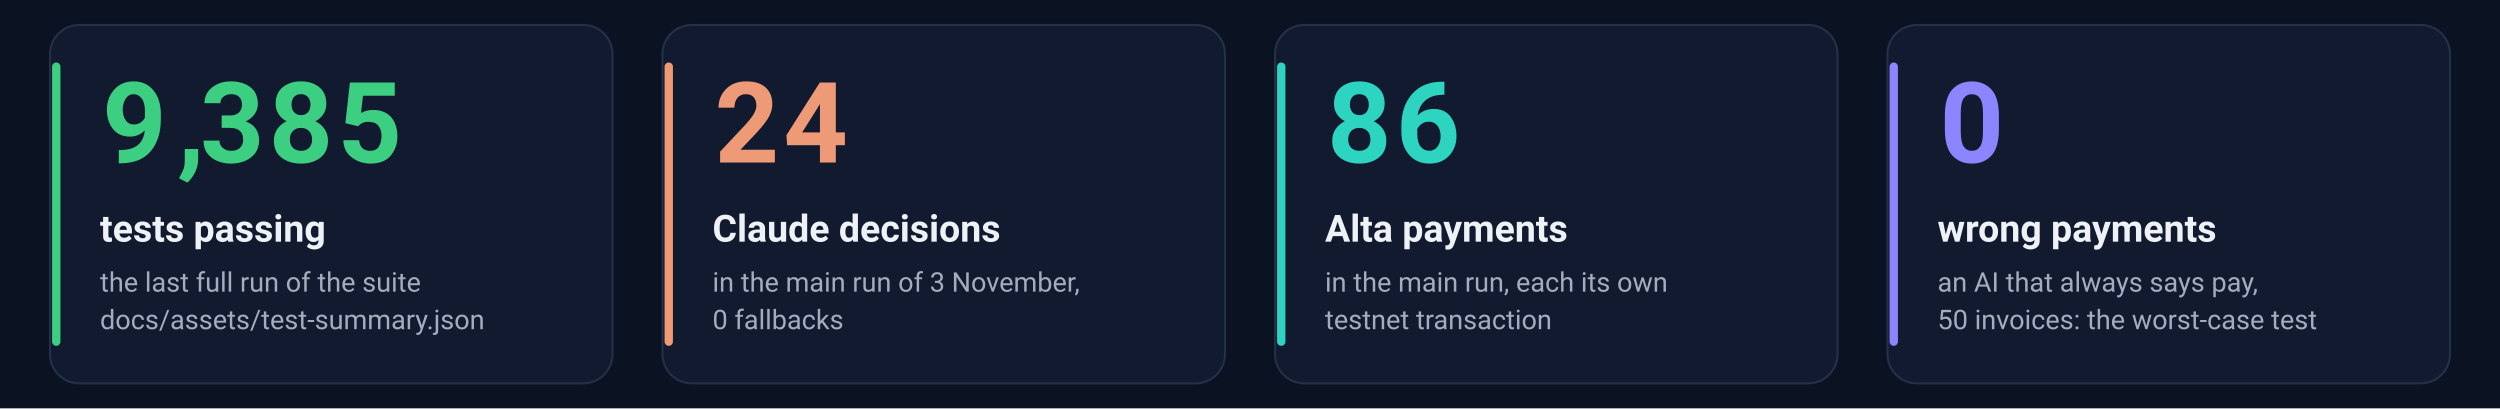
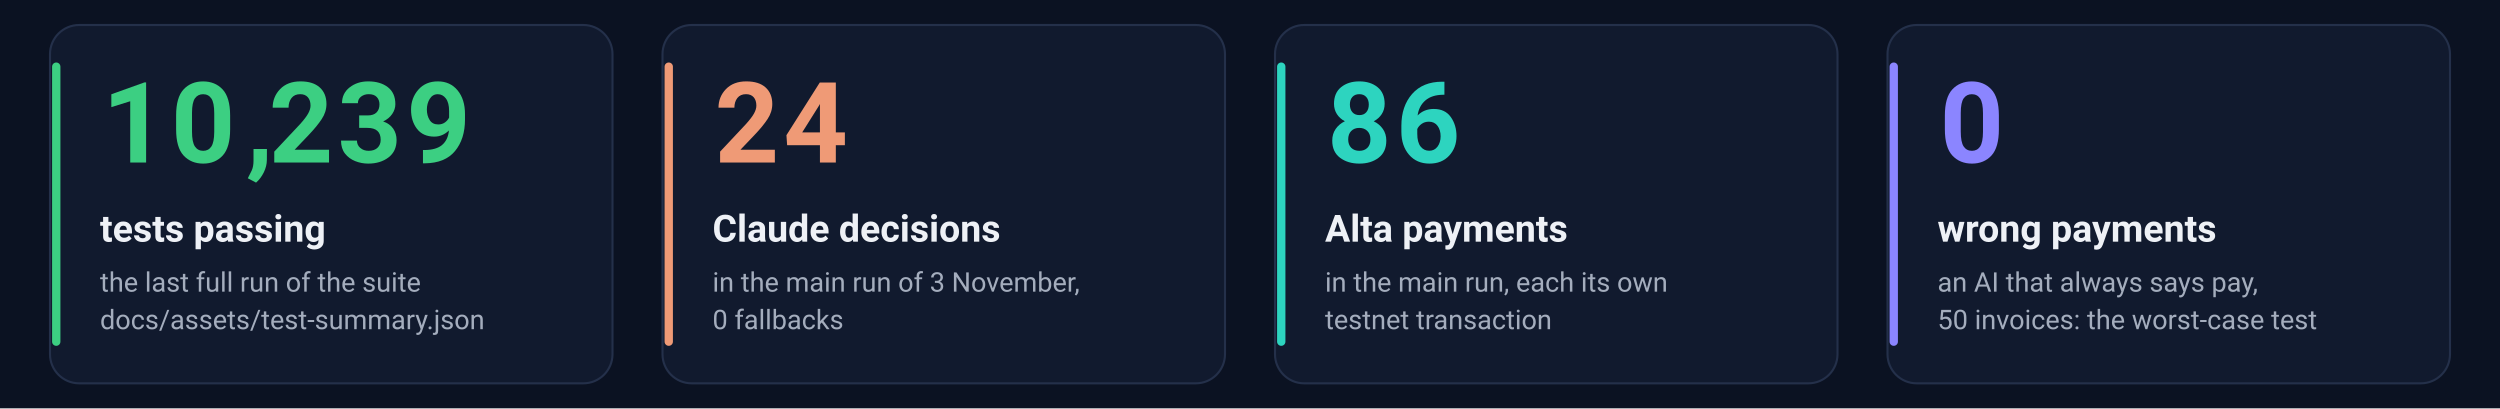
<svg xmlns="http://www.w3.org/2000/svg" viewBox="0 0 1200 196" width="1200" height="196" role="img" aria-labelledby="t d">
  <style>
text{font-family:ui-sans-serif,system-ui,-apple-system,'Segoe UI',Roboto,Helvetica,Arial,sans-serif;font-variant-numeric:tabular-nums}
.roll{animation:roll 1.8s cubic-bezier(.16,.84,.3,1) 1 backwards}
@keyframes roll{from{transform:translateY(0)}}
@media (prefers-reduced-motion:reduce){.roll{animation:none}}
</style>
  <rect width="1200" height="196" fill="#0b1222" />
  <rect x="24" y="12" width="270" height="172" rx="14" fill="#111a2e" stroke="#24304a" />
  <rect x="25" y="30" width="4" height="136" rx="2" fill="#3ccf82" />
  <clipPath id="k0">
-     <rect x="44" y="30" width="154" height="62" />
+     <rect x="44" y="30" width="187" height="62" />
  </clipPath>
  <g clip-path="url(#k0)">
    <g transform="translate(0 30)">
-       <g class="roll" style="transform:translateY(-1178px);animation-delay:0s">
+       <g class="roll" style="transform:translateY(-682px);animation-delay:0s">
        <text x="64.5" y="48" text-anchor="middle" style="font-size:54px;font-weight:760;fill:#3ccf82">0</text>
        <text x="64.5" y="110" text-anchor="middle" style="font-size:54px;font-weight:760;fill:#3ccf82">1</text>
        <text x="64.5" y="172" text-anchor="middle" style="font-size:54px;font-weight:760;fill:#3ccf82">2</text>
        <text x="64.5" y="234" text-anchor="middle" style="font-size:54px;font-weight:760;fill:#3ccf82">3</text>
        <text x="64.5" y="296" text-anchor="middle" style="font-size:54px;font-weight:760;fill:#3ccf82">4</text>
        <text x="64.5" y="358" text-anchor="middle" style="font-size:54px;font-weight:760;fill:#3ccf82">5</text>
        <text x="64.5" y="420" text-anchor="middle" style="font-size:54px;font-weight:760;fill:#3ccf82">6</text>
        <text x="64.5" y="482" text-anchor="middle" style="font-size:54px;font-weight:760;fill:#3ccf82">7</text>
        <text x="64.5" y="544" text-anchor="middle" style="font-size:54px;font-weight:760;fill:#3ccf82">8</text>
        <text x="64.5" y="606" text-anchor="middle" style="font-size:54px;font-weight:760;fill:#3ccf82">9</text>
        <text x="64.5" y="668" text-anchor="middle" style="font-size:54px;font-weight:760;fill:#3ccf82">0</text>
        <text x="64.5" y="730" text-anchor="middle" style="font-size:54px;font-weight:760;fill:#3ccf82">1</text>
        <text x="64.5" y="792" text-anchor="middle" style="font-size:54px;font-weight:760;fill:#3ccf82">2</text>
        <text x="64.5" y="854" text-anchor="middle" style="font-size:54px;font-weight:760;fill:#3ccf82">3</text>
        <text x="64.5" y="916" text-anchor="middle" style="font-size:54px;font-weight:760;fill:#3ccf82">4</text>
        <text x="64.5" y="978" text-anchor="middle" style="font-size:54px;font-weight:760;fill:#3ccf82">5</text>
        <text x="64.5" y="1040" text-anchor="middle" style="font-size:54px;font-weight:760;fill:#3ccf82">6</text>
        <text x="64.5" y="1102" text-anchor="middle" style="font-size:54px;font-weight:760;fill:#3ccf82">7</text>
        <text x="64.5" y="1164" text-anchor="middle" style="font-size:54px;font-weight:760;fill:#3ccf82">8</text>
        <text x="64.5" y="1226" text-anchor="middle" style="font-size:54px;font-weight:760;fill:#3ccf82">9</text>
      </g>
    </g>
  </g>
-   <text x="85" y="78" style="font-size:54px;font-weight:760;fill:#3ccf82">,</text>
-   <g clip-path="url(#k0)">
-     <g transform="translate(0 30)">
-       <g class="roll" style="transform:translateY(-806px);animation-delay:0.15s">
-         <text x="111.5" y="48" text-anchor="middle" style="font-size:54px;font-weight:760;fill:#3ccf82">0</text>
-         <text x="111.5" y="110" text-anchor="middle" style="font-size:54px;font-weight:760;fill:#3ccf82">1</text>
-         <text x="111.5" y="172" text-anchor="middle" style="font-size:54px;font-weight:760;fill:#3ccf82">2</text>
-         <text x="111.5" y="234" text-anchor="middle" style="font-size:54px;font-weight:760;fill:#3ccf82">3</text>
-         <text x="111.5" y="296" text-anchor="middle" style="font-size:54px;font-weight:760;fill:#3ccf82">4</text>
-         <text x="111.5" y="358" text-anchor="middle" style="font-size:54px;font-weight:760;fill:#3ccf82">5</text>
-         <text x="111.5" y="420" text-anchor="middle" style="font-size:54px;font-weight:760;fill:#3ccf82">6</text>
-         <text x="111.5" y="482" text-anchor="middle" style="font-size:54px;font-weight:760;fill:#3ccf82">7</text>
-         <text x="111.5" y="544" text-anchor="middle" style="font-size:54px;font-weight:760;fill:#3ccf82">8</text>
-         <text x="111.5" y="606" text-anchor="middle" style="font-size:54px;font-weight:760;fill:#3ccf82">9</text>
-         <text x="111.5" y="668" text-anchor="middle" style="font-size:54px;font-weight:760;fill:#3ccf82">0</text>
-         <text x="111.5" y="730" text-anchor="middle" style="font-size:54px;font-weight:760;fill:#3ccf82">1</text>
-         <text x="111.5" y="792" text-anchor="middle" style="font-size:54px;font-weight:760;fill:#3ccf82">2</text>
-         <text x="111.5" y="854" text-anchor="middle" style="font-size:54px;font-weight:760;fill:#3ccf82">3</text>
-         <text x="111.5" y="916" text-anchor="middle" style="font-size:54px;font-weight:760;fill:#3ccf82">4</text>
-         <text x="111.5" y="978" text-anchor="middle" style="font-size:54px;font-weight:760;fill:#3ccf82">5</text>
-         <text x="111.5" y="1040" text-anchor="middle" style="font-size:54px;font-weight:760;fill:#3ccf82">6</text>
-         <text x="111.5" y="1102" text-anchor="middle" style="font-size:54px;font-weight:760;fill:#3ccf82">7</text>
-         <text x="111.5" y="1164" text-anchor="middle" style="font-size:54px;font-weight:760;fill:#3ccf82">8</text>
-         <text x="111.5" y="1226" text-anchor="middle" style="font-size:54px;font-weight:760;fill:#3ccf82">9</text>
-       </g>
-     </g>
-   </g>
-   <g clip-path="url(#k0)">
-     <g transform="translate(0 30)">
-       <g class="roll" style="transform:translateY(-1116px);animation-delay:0.3s">
+   <g clip-path="url(#k0)">
+     <g transform="translate(0 30)">
+       <g class="roll" style="transform:translateY(-620px);animation-delay:0.15s">
+         <text x="97.5" y="48" text-anchor="middle" style="font-size:54px;font-weight:760;fill:#3ccf82">0</text>
+         <text x="97.5" y="110" text-anchor="middle" style="font-size:54px;font-weight:760;fill:#3ccf82">1</text>
+         <text x="97.5" y="172" text-anchor="middle" style="font-size:54px;font-weight:760;fill:#3ccf82">2</text>
+         <text x="97.5" y="234" text-anchor="middle" style="font-size:54px;font-weight:760;fill:#3ccf82">3</text>
+         <text x="97.5" y="296" text-anchor="middle" style="font-size:54px;font-weight:760;fill:#3ccf82">4</text>
+         <text x="97.5" y="358" text-anchor="middle" style="font-size:54px;font-weight:760;fill:#3ccf82">5</text>
+         <text x="97.5" y="420" text-anchor="middle" style="font-size:54px;font-weight:760;fill:#3ccf82">6</text>
+         <text x="97.5" y="482" text-anchor="middle" style="font-size:54px;font-weight:760;fill:#3ccf82">7</text>
+         <text x="97.5" y="544" text-anchor="middle" style="font-size:54px;font-weight:760;fill:#3ccf82">8</text>
+         <text x="97.5" y="606" text-anchor="middle" style="font-size:54px;font-weight:760;fill:#3ccf82">9</text>
+         <text x="97.5" y="668" text-anchor="middle" style="font-size:54px;font-weight:760;fill:#3ccf82">0</text>
+         <text x="97.5" y="730" text-anchor="middle" style="font-size:54px;font-weight:760;fill:#3ccf82">1</text>
+         <text x="97.5" y="792" text-anchor="middle" style="font-size:54px;font-weight:760;fill:#3ccf82">2</text>
+         <text x="97.5" y="854" text-anchor="middle" style="font-size:54px;font-weight:760;fill:#3ccf82">3</text>
+         <text x="97.5" y="916" text-anchor="middle" style="font-size:54px;font-weight:760;fill:#3ccf82">4</text>
+         <text x="97.5" y="978" text-anchor="middle" style="font-size:54px;font-weight:760;fill:#3ccf82">5</text>
+         <text x="97.5" y="1040" text-anchor="middle" style="font-size:54px;font-weight:760;fill:#3ccf82">6</text>
+         <text x="97.5" y="1102" text-anchor="middle" style="font-size:54px;font-weight:760;fill:#3ccf82">7</text>
+         <text x="97.5" y="1164" text-anchor="middle" style="font-size:54px;font-weight:760;fill:#3ccf82">8</text>
+         <text x="97.5" y="1226" text-anchor="middle" style="font-size:54px;font-weight:760;fill:#3ccf82">9</text>
+       </g>
+     </g>
+   </g>
+   <text x="118" y="78" style="font-size:54px;font-weight:760;fill:#3ccf82">,</text>
+   <g clip-path="url(#k0)">
+     <g transform="translate(0 30)">
+       <g class="roll" style="transform:translateY(-744px);animation-delay:0.3s">
        <text x="144.5" y="48" text-anchor="middle" style="font-size:54px;font-weight:760;fill:#3ccf82">0</text>
        <text x="144.5" y="110" text-anchor="middle" style="font-size:54px;font-weight:760;fill:#3ccf82">1</text>
        <text x="144.5" y="172" text-anchor="middle" style="font-size:54px;font-weight:760;fill:#3ccf82">2</text>
        <text x="144.5" y="234" text-anchor="middle" style="font-size:54px;font-weight:760;fill:#3ccf82">3</text>
        <text x="144.5" y="296" text-anchor="middle" style="font-size:54px;font-weight:760;fill:#3ccf82">4</text>
        <text x="144.5" y="358" text-anchor="middle" style="font-size:54px;font-weight:760;fill:#3ccf82">5</text>
        <text x="144.5" y="420" text-anchor="middle" style="font-size:54px;font-weight:760;fill:#3ccf82">6</text>
        <text x="144.5" y="482" text-anchor="middle" style="font-size:54px;font-weight:760;fill:#3ccf82">7</text>
        <text x="144.5" y="544" text-anchor="middle" style="font-size:54px;font-weight:760;fill:#3ccf82">8</text>
        <text x="144.5" y="606" text-anchor="middle" style="font-size:54px;font-weight:760;fill:#3ccf82">9</text>
        <text x="144.5" y="668" text-anchor="middle" style="font-size:54px;font-weight:760;fill:#3ccf82">0</text>
        <text x="144.5" y="730" text-anchor="middle" style="font-size:54px;font-weight:760;fill:#3ccf82">1</text>
        <text x="144.5" y="792" text-anchor="middle" style="font-size:54px;font-weight:760;fill:#3ccf82">2</text>
        <text x="144.5" y="854" text-anchor="middle" style="font-size:54px;font-weight:760;fill:#3ccf82">3</text>
        <text x="144.5" y="916" text-anchor="middle" style="font-size:54px;font-weight:760;fill:#3ccf82">4</text>
        <text x="144.5" y="978" text-anchor="middle" style="font-size:54px;font-weight:760;fill:#3ccf82">5</text>
        <text x="144.5" y="1040" text-anchor="middle" style="font-size:54px;font-weight:760;fill:#3ccf82">6</text>
        <text x="144.5" y="1102" text-anchor="middle" style="font-size:54px;font-weight:760;fill:#3ccf82">7</text>
        <text x="144.5" y="1164" text-anchor="middle" style="font-size:54px;font-weight:760;fill:#3ccf82">8</text>
        <text x="144.5" y="1226" text-anchor="middle" style="font-size:54px;font-weight:760;fill:#3ccf82">9</text>
      </g>
    </g>
  </g>
  <g clip-path="url(#k0)">
    <g transform="translate(0 30)">
-       <g class="roll" style="transform:translateY(-930px);animation-delay:0.45s">
+       <g class="roll" style="transform:translateY(-806px);animation-delay:0.45s">
        <text x="177.5" y="48" text-anchor="middle" style="font-size:54px;font-weight:760;fill:#3ccf82">0</text>
        <text x="177.5" y="110" text-anchor="middle" style="font-size:54px;font-weight:760;fill:#3ccf82">1</text>
        <text x="177.5" y="172" text-anchor="middle" style="font-size:54px;font-weight:760;fill:#3ccf82">2</text>
        <text x="177.5" y="234" text-anchor="middle" style="font-size:54px;font-weight:760;fill:#3ccf82">3</text>
        <text x="177.5" y="296" text-anchor="middle" style="font-size:54px;font-weight:760;fill:#3ccf82">4</text>
        <text x="177.5" y="358" text-anchor="middle" style="font-size:54px;font-weight:760;fill:#3ccf82">5</text>
        <text x="177.5" y="420" text-anchor="middle" style="font-size:54px;font-weight:760;fill:#3ccf82">6</text>
        <text x="177.5" y="482" text-anchor="middle" style="font-size:54px;font-weight:760;fill:#3ccf82">7</text>
        <text x="177.5" y="544" text-anchor="middle" style="font-size:54px;font-weight:760;fill:#3ccf82">8</text>
        <text x="177.5" y="606" text-anchor="middle" style="font-size:54px;font-weight:760;fill:#3ccf82">9</text>
        <text x="177.5" y="668" text-anchor="middle" style="font-size:54px;font-weight:760;fill:#3ccf82">0</text>
        <text x="177.5" y="730" text-anchor="middle" style="font-size:54px;font-weight:760;fill:#3ccf82">1</text>
        <text x="177.5" y="792" text-anchor="middle" style="font-size:54px;font-weight:760;fill:#3ccf82">2</text>
        <text x="177.5" y="854" text-anchor="middle" style="font-size:54px;font-weight:760;fill:#3ccf82">3</text>
        <text x="177.5" y="916" text-anchor="middle" style="font-size:54px;font-weight:760;fill:#3ccf82">4</text>
        <text x="177.5" y="978" text-anchor="middle" style="font-size:54px;font-weight:760;fill:#3ccf82">5</text>
        <text x="177.5" y="1040" text-anchor="middle" style="font-size:54px;font-weight:760;fill:#3ccf82">6</text>
        <text x="177.5" y="1102" text-anchor="middle" style="font-size:54px;font-weight:760;fill:#3ccf82">7</text>
        <text x="177.5" y="1164" text-anchor="middle" style="font-size:54px;font-weight:760;fill:#3ccf82">8</text>
        <text x="177.5" y="1226" text-anchor="middle" style="font-size:54px;font-weight:760;fill:#3ccf82">9</text>
+       </g>
+     </g>
+   </g>
+   <g clip-path="url(#k0)">
+     <g transform="translate(0 30)">
+       <g class="roll" style="transform:translateY(-1178px);animation-delay:0.6s">
+         <text x="210.5" y="48" text-anchor="middle" style="font-size:54px;font-weight:760;fill:#3ccf82">0</text>
+         <text x="210.5" y="110" text-anchor="middle" style="font-size:54px;font-weight:760;fill:#3ccf82">1</text>
+         <text x="210.5" y="172" text-anchor="middle" style="font-size:54px;font-weight:760;fill:#3ccf82">2</text>
+         <text x="210.5" y="234" text-anchor="middle" style="font-size:54px;font-weight:760;fill:#3ccf82">3</text>
+         <text x="210.5" y="296" text-anchor="middle" style="font-size:54px;font-weight:760;fill:#3ccf82">4</text>
+         <text x="210.5" y="358" text-anchor="middle" style="font-size:54px;font-weight:760;fill:#3ccf82">5</text>
+         <text x="210.5" y="420" text-anchor="middle" style="font-size:54px;font-weight:760;fill:#3ccf82">6</text>
+         <text x="210.5" y="482" text-anchor="middle" style="font-size:54px;font-weight:760;fill:#3ccf82">7</text>
+         <text x="210.5" y="544" text-anchor="middle" style="font-size:54px;font-weight:760;fill:#3ccf82">8</text>
+         <text x="210.5" y="606" text-anchor="middle" style="font-size:54px;font-weight:760;fill:#3ccf82">9</text>
+         <text x="210.5" y="668" text-anchor="middle" style="font-size:54px;font-weight:760;fill:#3ccf82">0</text>
+         <text x="210.5" y="730" text-anchor="middle" style="font-size:54px;font-weight:760;fill:#3ccf82">1</text>
+         <text x="210.5" y="792" text-anchor="middle" style="font-size:54px;font-weight:760;fill:#3ccf82">2</text>
+         <text x="210.5" y="854" text-anchor="middle" style="font-size:54px;font-weight:760;fill:#3ccf82">3</text>
+         <text x="210.5" y="916" text-anchor="middle" style="font-size:54px;font-weight:760;fill:#3ccf82">4</text>
+         <text x="210.5" y="978" text-anchor="middle" style="font-size:54px;font-weight:760;fill:#3ccf82">5</text>
+         <text x="210.5" y="1040" text-anchor="middle" style="font-size:54px;font-weight:760;fill:#3ccf82">6</text>
+         <text x="210.5" y="1102" text-anchor="middle" style="font-size:54px;font-weight:760;fill:#3ccf82">7</text>
+         <text x="210.5" y="1164" text-anchor="middle" style="font-size:54px;font-weight:760;fill:#3ccf82">8</text>
+         <text x="210.5" y="1226" text-anchor="middle" style="font-size:54px;font-weight:760;fill:#3ccf82">9</text>
      </g>
    </g>
  </g>
  <text x="48" y="116" style="font-size:18px;font-weight:700;fill:#eef1f6">tests passing</text>
  <text x="48" y="140" style="font-size:13px;fill:#a4adbd">the last full run of the suite</text>
  <text x="48" y="158" style="font-size:13px;fill:#a4adbd">docs/assets/test-summary.json</text>
  <rect x="318" y="12" width="270" height="172" rx="14" fill="#111a2e" stroke="#24304a" />
  <rect x="319" y="30" width="4" height="136" rx="2" fill="#ef9a76" />
  <clipPath id="k1">
    <rect x="338" y="30" width="74" height="62" />
  </clipPath>
  <g clip-path="url(#k1)">
    <g transform="translate(0 30)">
      <g class="roll" style="transform:translateY(-744px);animation-delay:0s">
        <text x="358.5" y="48" text-anchor="middle" style="font-size:54px;font-weight:760;fill:#ef9a76">0</text>
        <text x="358.5" y="110" text-anchor="middle" style="font-size:54px;font-weight:760;fill:#ef9a76">1</text>
        <text x="358.5" y="172" text-anchor="middle" style="font-size:54px;font-weight:760;fill:#ef9a76">2</text>
        <text x="358.5" y="234" text-anchor="middle" style="font-size:54px;font-weight:760;fill:#ef9a76">3</text>
        <text x="358.5" y="296" text-anchor="middle" style="font-size:54px;font-weight:760;fill:#ef9a76">4</text>
        <text x="358.5" y="358" text-anchor="middle" style="font-size:54px;font-weight:760;fill:#ef9a76">5</text>
        <text x="358.5" y="420" text-anchor="middle" style="font-size:54px;font-weight:760;fill:#ef9a76">6</text>
        <text x="358.5" y="482" text-anchor="middle" style="font-size:54px;font-weight:760;fill:#ef9a76">7</text>
        <text x="358.5" y="544" text-anchor="middle" style="font-size:54px;font-weight:760;fill:#ef9a76">8</text>
        <text x="358.5" y="606" text-anchor="middle" style="font-size:54px;font-weight:760;fill:#ef9a76">9</text>
        <text x="358.5" y="668" text-anchor="middle" style="font-size:54px;font-weight:760;fill:#ef9a76">0</text>
        <text x="358.5" y="730" text-anchor="middle" style="font-size:54px;font-weight:760;fill:#ef9a76">1</text>
        <text x="358.5" y="792" text-anchor="middle" style="font-size:54px;font-weight:760;fill:#ef9a76">2</text>
        <text x="358.5" y="854" text-anchor="middle" style="font-size:54px;font-weight:760;fill:#ef9a76">3</text>
        <text x="358.5" y="916" text-anchor="middle" style="font-size:54px;font-weight:760;fill:#ef9a76">4</text>
        <text x="358.5" y="978" text-anchor="middle" style="font-size:54px;font-weight:760;fill:#ef9a76">5</text>
        <text x="358.5" y="1040" text-anchor="middle" style="font-size:54px;font-weight:760;fill:#ef9a76">6</text>
        <text x="358.5" y="1102" text-anchor="middle" style="font-size:54px;font-weight:760;fill:#ef9a76">7</text>
        <text x="358.5" y="1164" text-anchor="middle" style="font-size:54px;font-weight:760;fill:#ef9a76">8</text>
        <text x="358.5" y="1226" text-anchor="middle" style="font-size:54px;font-weight:760;fill:#ef9a76">9</text>
      </g>
    </g>
  </g>
  <g clip-path="url(#k1)">
    <g transform="translate(0 30)">
      <g class="roll" style="transform:translateY(-868px);animation-delay:0.15s">
        <text x="391.5" y="48" text-anchor="middle" style="font-size:54px;font-weight:760;fill:#ef9a76">0</text>
        <text x="391.5" y="110" text-anchor="middle" style="font-size:54px;font-weight:760;fill:#ef9a76">1</text>
        <text x="391.5" y="172" text-anchor="middle" style="font-size:54px;font-weight:760;fill:#ef9a76">2</text>
        <text x="391.5" y="234" text-anchor="middle" style="font-size:54px;font-weight:760;fill:#ef9a76">3</text>
        <text x="391.5" y="296" text-anchor="middle" style="font-size:54px;font-weight:760;fill:#ef9a76">4</text>
        <text x="391.5" y="358" text-anchor="middle" style="font-size:54px;font-weight:760;fill:#ef9a76">5</text>
        <text x="391.5" y="420" text-anchor="middle" style="font-size:54px;font-weight:760;fill:#ef9a76">6</text>
        <text x="391.5" y="482" text-anchor="middle" style="font-size:54px;font-weight:760;fill:#ef9a76">7</text>
        <text x="391.5" y="544" text-anchor="middle" style="font-size:54px;font-weight:760;fill:#ef9a76">8</text>
        <text x="391.5" y="606" text-anchor="middle" style="font-size:54px;font-weight:760;fill:#ef9a76">9</text>
        <text x="391.5" y="668" text-anchor="middle" style="font-size:54px;font-weight:760;fill:#ef9a76">0</text>
        <text x="391.5" y="730" text-anchor="middle" style="font-size:54px;font-weight:760;fill:#ef9a76">1</text>
        <text x="391.5" y="792" text-anchor="middle" style="font-size:54px;font-weight:760;fill:#ef9a76">2</text>
        <text x="391.5" y="854" text-anchor="middle" style="font-size:54px;font-weight:760;fill:#ef9a76">3</text>
        <text x="391.5" y="916" text-anchor="middle" style="font-size:54px;font-weight:760;fill:#ef9a76">4</text>
        <text x="391.5" y="978" text-anchor="middle" style="font-size:54px;font-weight:760;fill:#ef9a76">5</text>
        <text x="391.5" y="1040" text-anchor="middle" style="font-size:54px;font-weight:760;fill:#ef9a76">6</text>
        <text x="391.5" y="1102" text-anchor="middle" style="font-size:54px;font-weight:760;fill:#ef9a76">7</text>
        <text x="391.5" y="1164" text-anchor="middle" style="font-size:54px;font-weight:760;fill:#ef9a76">8</text>
        <text x="391.5" y="1226" text-anchor="middle" style="font-size:54px;font-weight:760;fill:#ef9a76">9</text>
      </g>
    </g>
  </g>
  <text x="342" y="116" style="font-size:18px;font-weight:700;fill:#eef1f6">Claude decisions</text>
  <text x="342" y="140" style="font-size:13px;fill:#a4adbd">in the main run of 3 November,</text>
  <text x="342" y="158" style="font-size:13px;fill:#a4adbd">0 fallbacks</text>
  <rect x="612" y="12" width="270" height="172" rx="14" fill="#111a2e" stroke="#24304a" />
  <rect x="613" y="30" width="4" height="136" rx="2" fill="#2dd4bf" />
  <clipPath id="k2">
    <rect x="632" y="30" width="74" height="62" />
  </clipPath>
  <g clip-path="url(#k2)">
    <g transform="translate(0 30)">
      <g class="roll" style="transform:translateY(-1116px);animation-delay:0s">
        <text x="652.5" y="48" text-anchor="middle" style="font-size:54px;font-weight:760;fill:#2dd4bf">0</text>
        <text x="652.5" y="110" text-anchor="middle" style="font-size:54px;font-weight:760;fill:#2dd4bf">1</text>
        <text x="652.5" y="172" text-anchor="middle" style="font-size:54px;font-weight:760;fill:#2dd4bf">2</text>
        <text x="652.5" y="234" text-anchor="middle" style="font-size:54px;font-weight:760;fill:#2dd4bf">3</text>
        <text x="652.5" y="296" text-anchor="middle" style="font-size:54px;font-weight:760;fill:#2dd4bf">4</text>
        <text x="652.5" y="358" text-anchor="middle" style="font-size:54px;font-weight:760;fill:#2dd4bf">5</text>
        <text x="652.5" y="420" text-anchor="middle" style="font-size:54px;font-weight:760;fill:#2dd4bf">6</text>
        <text x="652.5" y="482" text-anchor="middle" style="font-size:54px;font-weight:760;fill:#2dd4bf">7</text>
        <text x="652.5" y="544" text-anchor="middle" style="font-size:54px;font-weight:760;fill:#2dd4bf">8</text>
        <text x="652.5" y="606" text-anchor="middle" style="font-size:54px;font-weight:760;fill:#2dd4bf">9</text>
        <text x="652.5" y="668" text-anchor="middle" style="font-size:54px;font-weight:760;fill:#2dd4bf">0</text>
        <text x="652.5" y="730" text-anchor="middle" style="font-size:54px;font-weight:760;fill:#2dd4bf">1</text>
        <text x="652.5" y="792" text-anchor="middle" style="font-size:54px;font-weight:760;fill:#2dd4bf">2</text>
        <text x="652.5" y="854" text-anchor="middle" style="font-size:54px;font-weight:760;fill:#2dd4bf">3</text>
        <text x="652.5" y="916" text-anchor="middle" style="font-size:54px;font-weight:760;fill:#2dd4bf">4</text>
        <text x="652.5" y="978" text-anchor="middle" style="font-size:54px;font-weight:760;fill:#2dd4bf">5</text>
        <text x="652.5" y="1040" text-anchor="middle" style="font-size:54px;font-weight:760;fill:#2dd4bf">6</text>
        <text x="652.5" y="1102" text-anchor="middle" style="font-size:54px;font-weight:760;fill:#2dd4bf">7</text>
        <text x="652.5" y="1164" text-anchor="middle" style="font-size:54px;font-weight:760;fill:#2dd4bf">8</text>
        <text x="652.5" y="1226" text-anchor="middle" style="font-size:54px;font-weight:760;fill:#2dd4bf">9</text>
      </g>
    </g>
  </g>
  <g clip-path="url(#k2)">
    <g transform="translate(0 30)">
      <g class="roll" style="transform:translateY(-992px);animation-delay:0.15s">
        <text x="685.5" y="48" text-anchor="middle" style="font-size:54px;font-weight:760;fill:#2dd4bf">0</text>
        <text x="685.5" y="110" text-anchor="middle" style="font-size:54px;font-weight:760;fill:#2dd4bf">1</text>
        <text x="685.5" y="172" text-anchor="middle" style="font-size:54px;font-weight:760;fill:#2dd4bf">2</text>
        <text x="685.5" y="234" text-anchor="middle" style="font-size:54px;font-weight:760;fill:#2dd4bf">3</text>
        <text x="685.5" y="296" text-anchor="middle" style="font-size:54px;font-weight:760;fill:#2dd4bf">4</text>
        <text x="685.5" y="358" text-anchor="middle" style="font-size:54px;font-weight:760;fill:#2dd4bf">5</text>
        <text x="685.5" y="420" text-anchor="middle" style="font-size:54px;font-weight:760;fill:#2dd4bf">6</text>
        <text x="685.5" y="482" text-anchor="middle" style="font-size:54px;font-weight:760;fill:#2dd4bf">7</text>
        <text x="685.5" y="544" text-anchor="middle" style="font-size:54px;font-weight:760;fill:#2dd4bf">8</text>
        <text x="685.5" y="606" text-anchor="middle" style="font-size:54px;font-weight:760;fill:#2dd4bf">9</text>
        <text x="685.5" y="668" text-anchor="middle" style="font-size:54px;font-weight:760;fill:#2dd4bf">0</text>
        <text x="685.5" y="730" text-anchor="middle" style="font-size:54px;font-weight:760;fill:#2dd4bf">1</text>
        <text x="685.5" y="792" text-anchor="middle" style="font-size:54px;font-weight:760;fill:#2dd4bf">2</text>
        <text x="685.5" y="854" text-anchor="middle" style="font-size:54px;font-weight:760;fill:#2dd4bf">3</text>
        <text x="685.5" y="916" text-anchor="middle" style="font-size:54px;font-weight:760;fill:#2dd4bf">4</text>
        <text x="685.5" y="978" text-anchor="middle" style="font-size:54px;font-weight:760;fill:#2dd4bf">5</text>
        <text x="685.5" y="1040" text-anchor="middle" style="font-size:54px;font-weight:760;fill:#2dd4bf">6</text>
        <text x="685.5" y="1102" text-anchor="middle" style="font-size:54px;font-weight:760;fill:#2dd4bf">7</text>
        <text x="685.5" y="1164" text-anchor="middle" style="font-size:54px;font-weight:760;fill:#2dd4bf">8</text>
        <text x="685.5" y="1226" text-anchor="middle" style="font-size:54px;font-weight:760;fill:#2dd4bf">9</text>
      </g>
    </g>
  </g>
  <text x="636" y="116" style="font-size:18px;font-weight:700;fill:#eef1f6">Alta payments</text>
  <text x="636" y="140" style="font-size:13px;fill:#a4adbd">in the main run, each its own</text>
  <text x="636" y="158" style="font-size:13px;fill:#a4adbd">testnet transaction</text>
  <rect x="906" y="12" width="270" height="172" rx="14" fill="#111a2e" stroke="#24304a" />
  <rect x="907" y="30" width="4" height="136" rx="2" fill="#8b85ff" />
  <clipPath id="k3">
    <rect x="926" y="30" width="41" height="62" />
  </clipPath>
  <g clip-path="url(#k3)">
    <g transform="translate(0 30)">
      <g class="roll" style="transform:translateY(-620px);animation-delay:0s">
        <text x="946.5" y="48" text-anchor="middle" style="font-size:54px;font-weight:760;fill:#8b85ff">0</text>
        <text x="946.5" y="110" text-anchor="middle" style="font-size:54px;font-weight:760;fill:#8b85ff">1</text>
        <text x="946.5" y="172" text-anchor="middle" style="font-size:54px;font-weight:760;fill:#8b85ff">2</text>
        <text x="946.5" y="234" text-anchor="middle" style="font-size:54px;font-weight:760;fill:#8b85ff">3</text>
        <text x="946.5" y="296" text-anchor="middle" style="font-size:54px;font-weight:760;fill:#8b85ff">4</text>
        <text x="946.5" y="358" text-anchor="middle" style="font-size:54px;font-weight:760;fill:#8b85ff">5</text>
        <text x="946.5" y="420" text-anchor="middle" style="font-size:54px;font-weight:760;fill:#8b85ff">6</text>
        <text x="946.5" y="482" text-anchor="middle" style="font-size:54px;font-weight:760;fill:#8b85ff">7</text>
        <text x="946.5" y="544" text-anchor="middle" style="font-size:54px;font-weight:760;fill:#8b85ff">8</text>
        <text x="946.5" y="606" text-anchor="middle" style="font-size:54px;font-weight:760;fill:#8b85ff">9</text>
        <text x="946.5" y="668" text-anchor="middle" style="font-size:54px;font-weight:760;fill:#8b85ff">0</text>
        <text x="946.5" y="730" text-anchor="middle" style="font-size:54px;font-weight:760;fill:#8b85ff">1</text>
        <text x="946.5" y="792" text-anchor="middle" style="font-size:54px;font-weight:760;fill:#8b85ff">2</text>
        <text x="946.5" y="854" text-anchor="middle" style="font-size:54px;font-weight:760;fill:#8b85ff">3</text>
        <text x="946.5" y="916" text-anchor="middle" style="font-size:54px;font-weight:760;fill:#8b85ff">4</text>
        <text x="946.5" y="978" text-anchor="middle" style="font-size:54px;font-weight:760;fill:#8b85ff">5</text>
        <text x="946.5" y="1040" text-anchor="middle" style="font-size:54px;font-weight:760;fill:#8b85ff">6</text>
        <text x="946.5" y="1102" text-anchor="middle" style="font-size:54px;font-weight:760;fill:#8b85ff">7</text>
        <text x="946.5" y="1164" text-anchor="middle" style="font-size:54px;font-weight:760;fill:#8b85ff">8</text>
        <text x="946.5" y="1226" text-anchor="middle" style="font-size:54px;font-weight:760;fill:#8b85ff">9</text>
      </g>
    </g>
  </g>
  <text x="930" y="116" style="font-size:18px;font-weight:700;fill:#eef1f6">wrong payments</text>
  <text x="930" y="140" style="font-size:13px;fill:#a4adbd">an AI that always says pay,</text>
  <text x="930" y="158" style="font-size:13px;fill:#a4adbd">50 invoices: the worst-case test</text>
</svg>
